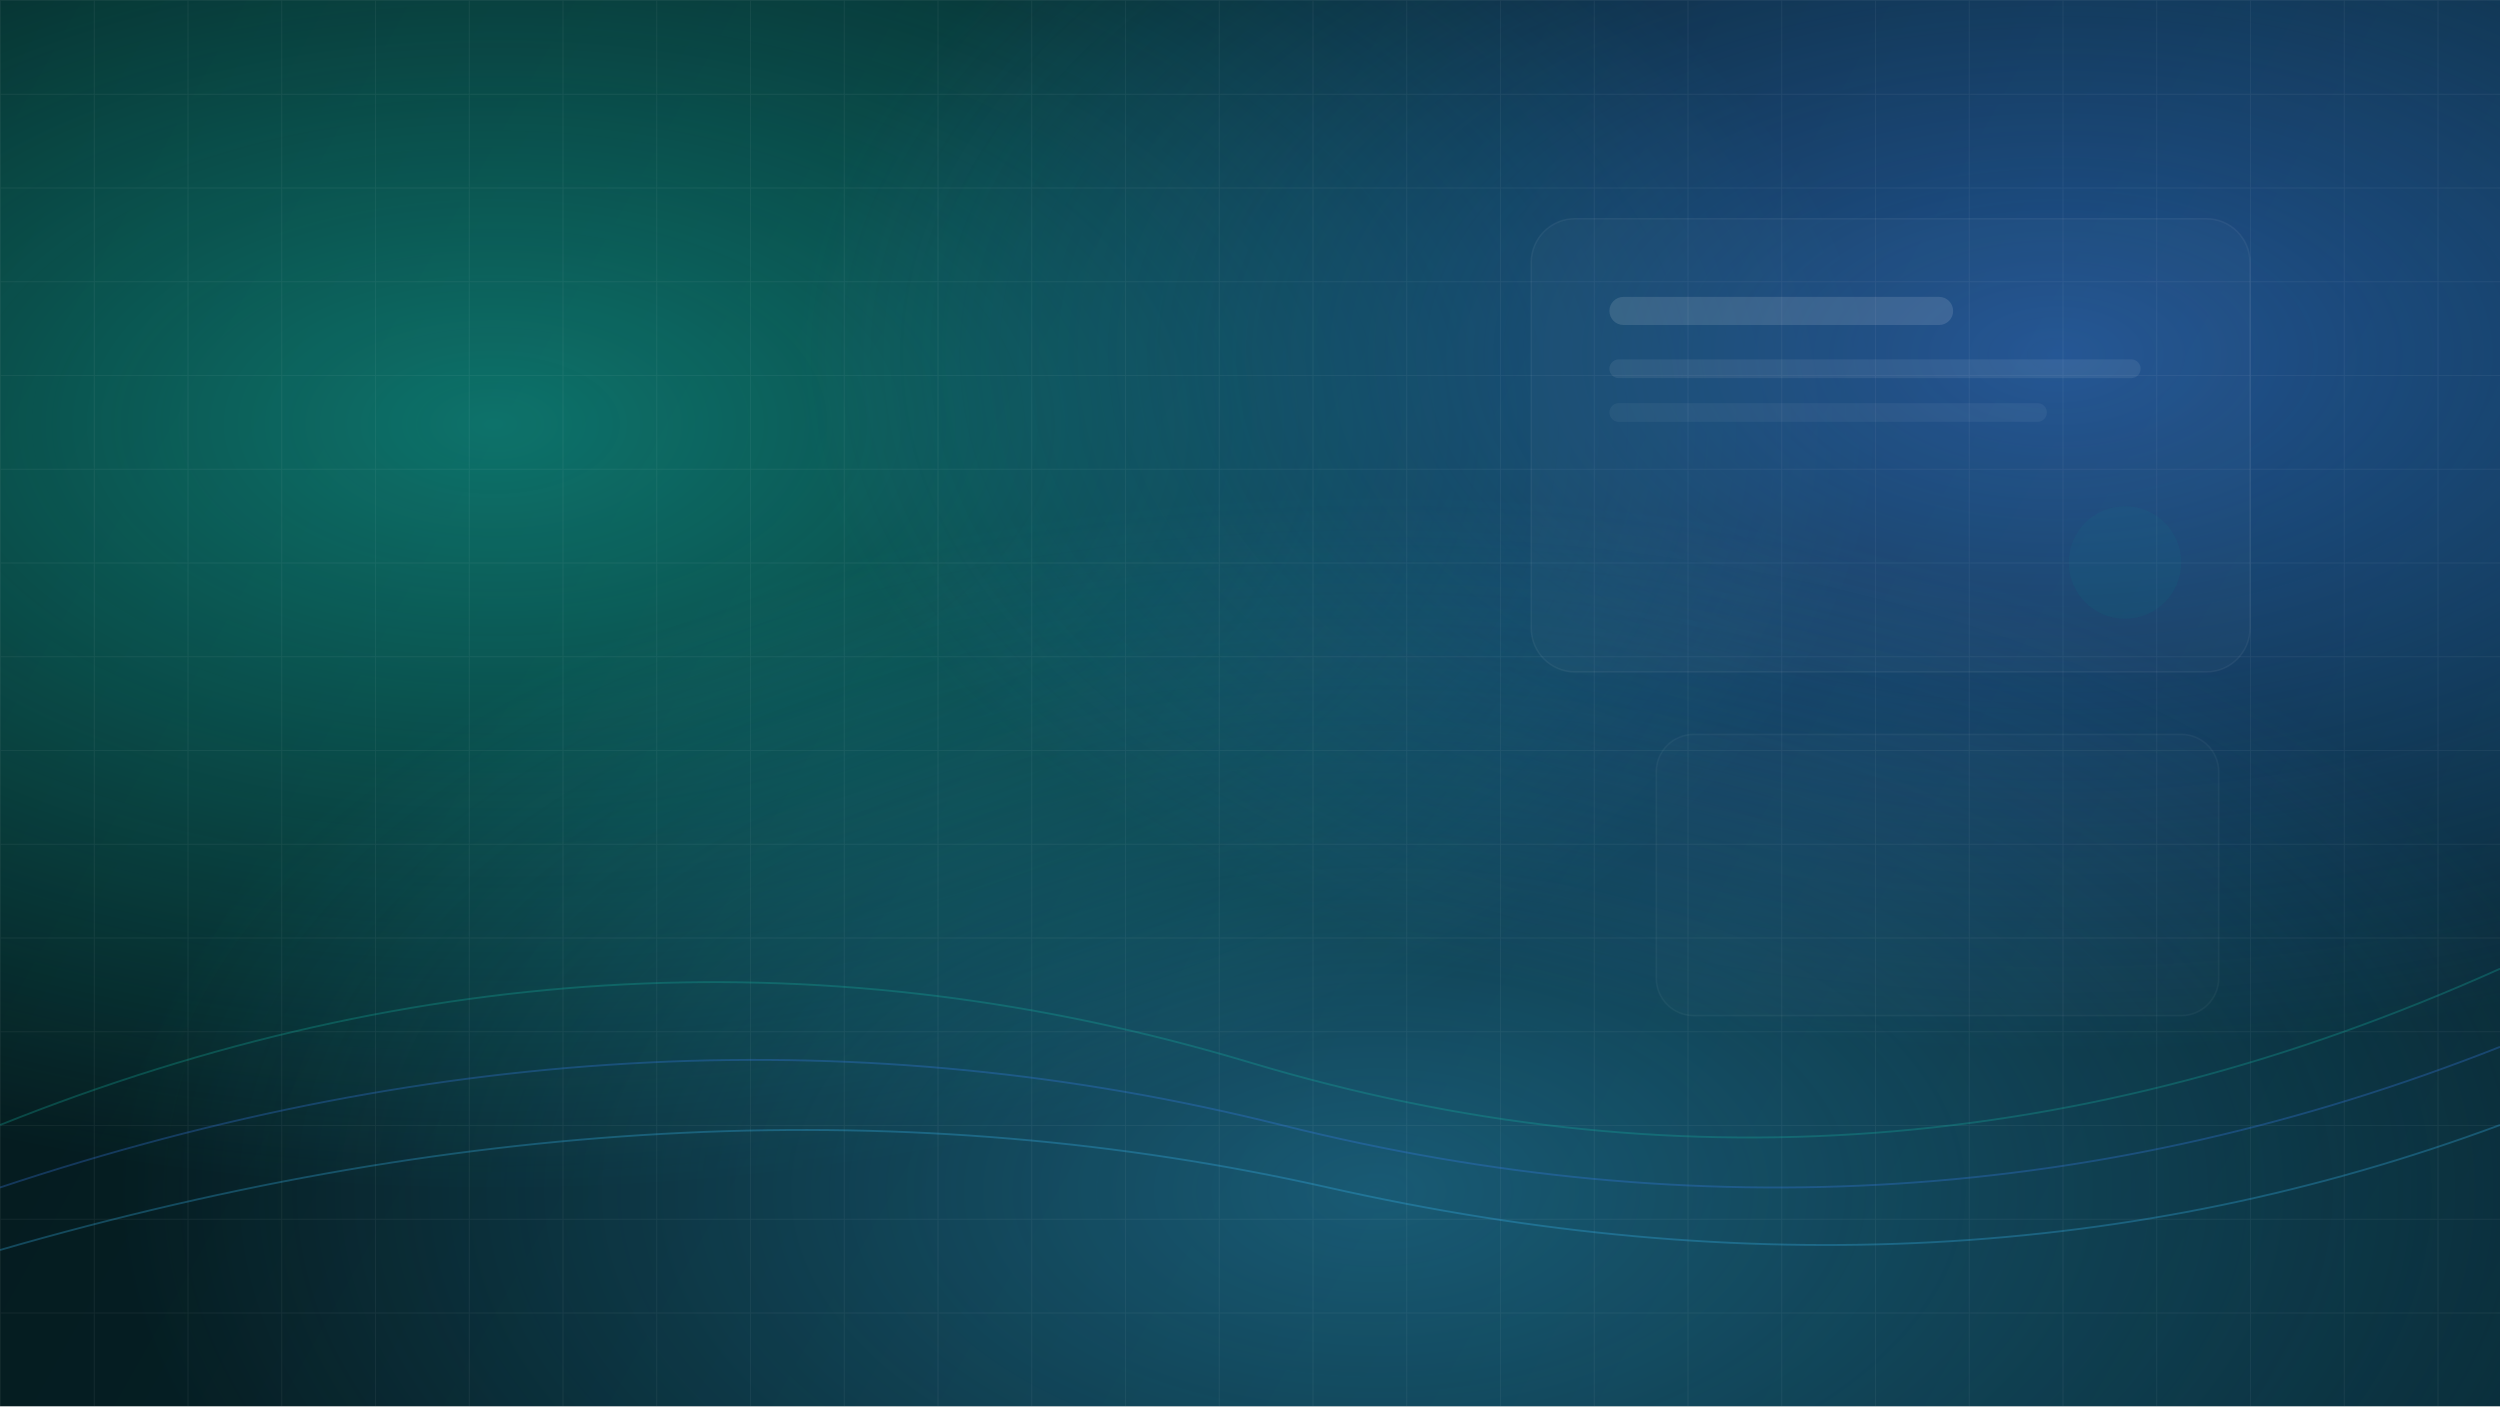
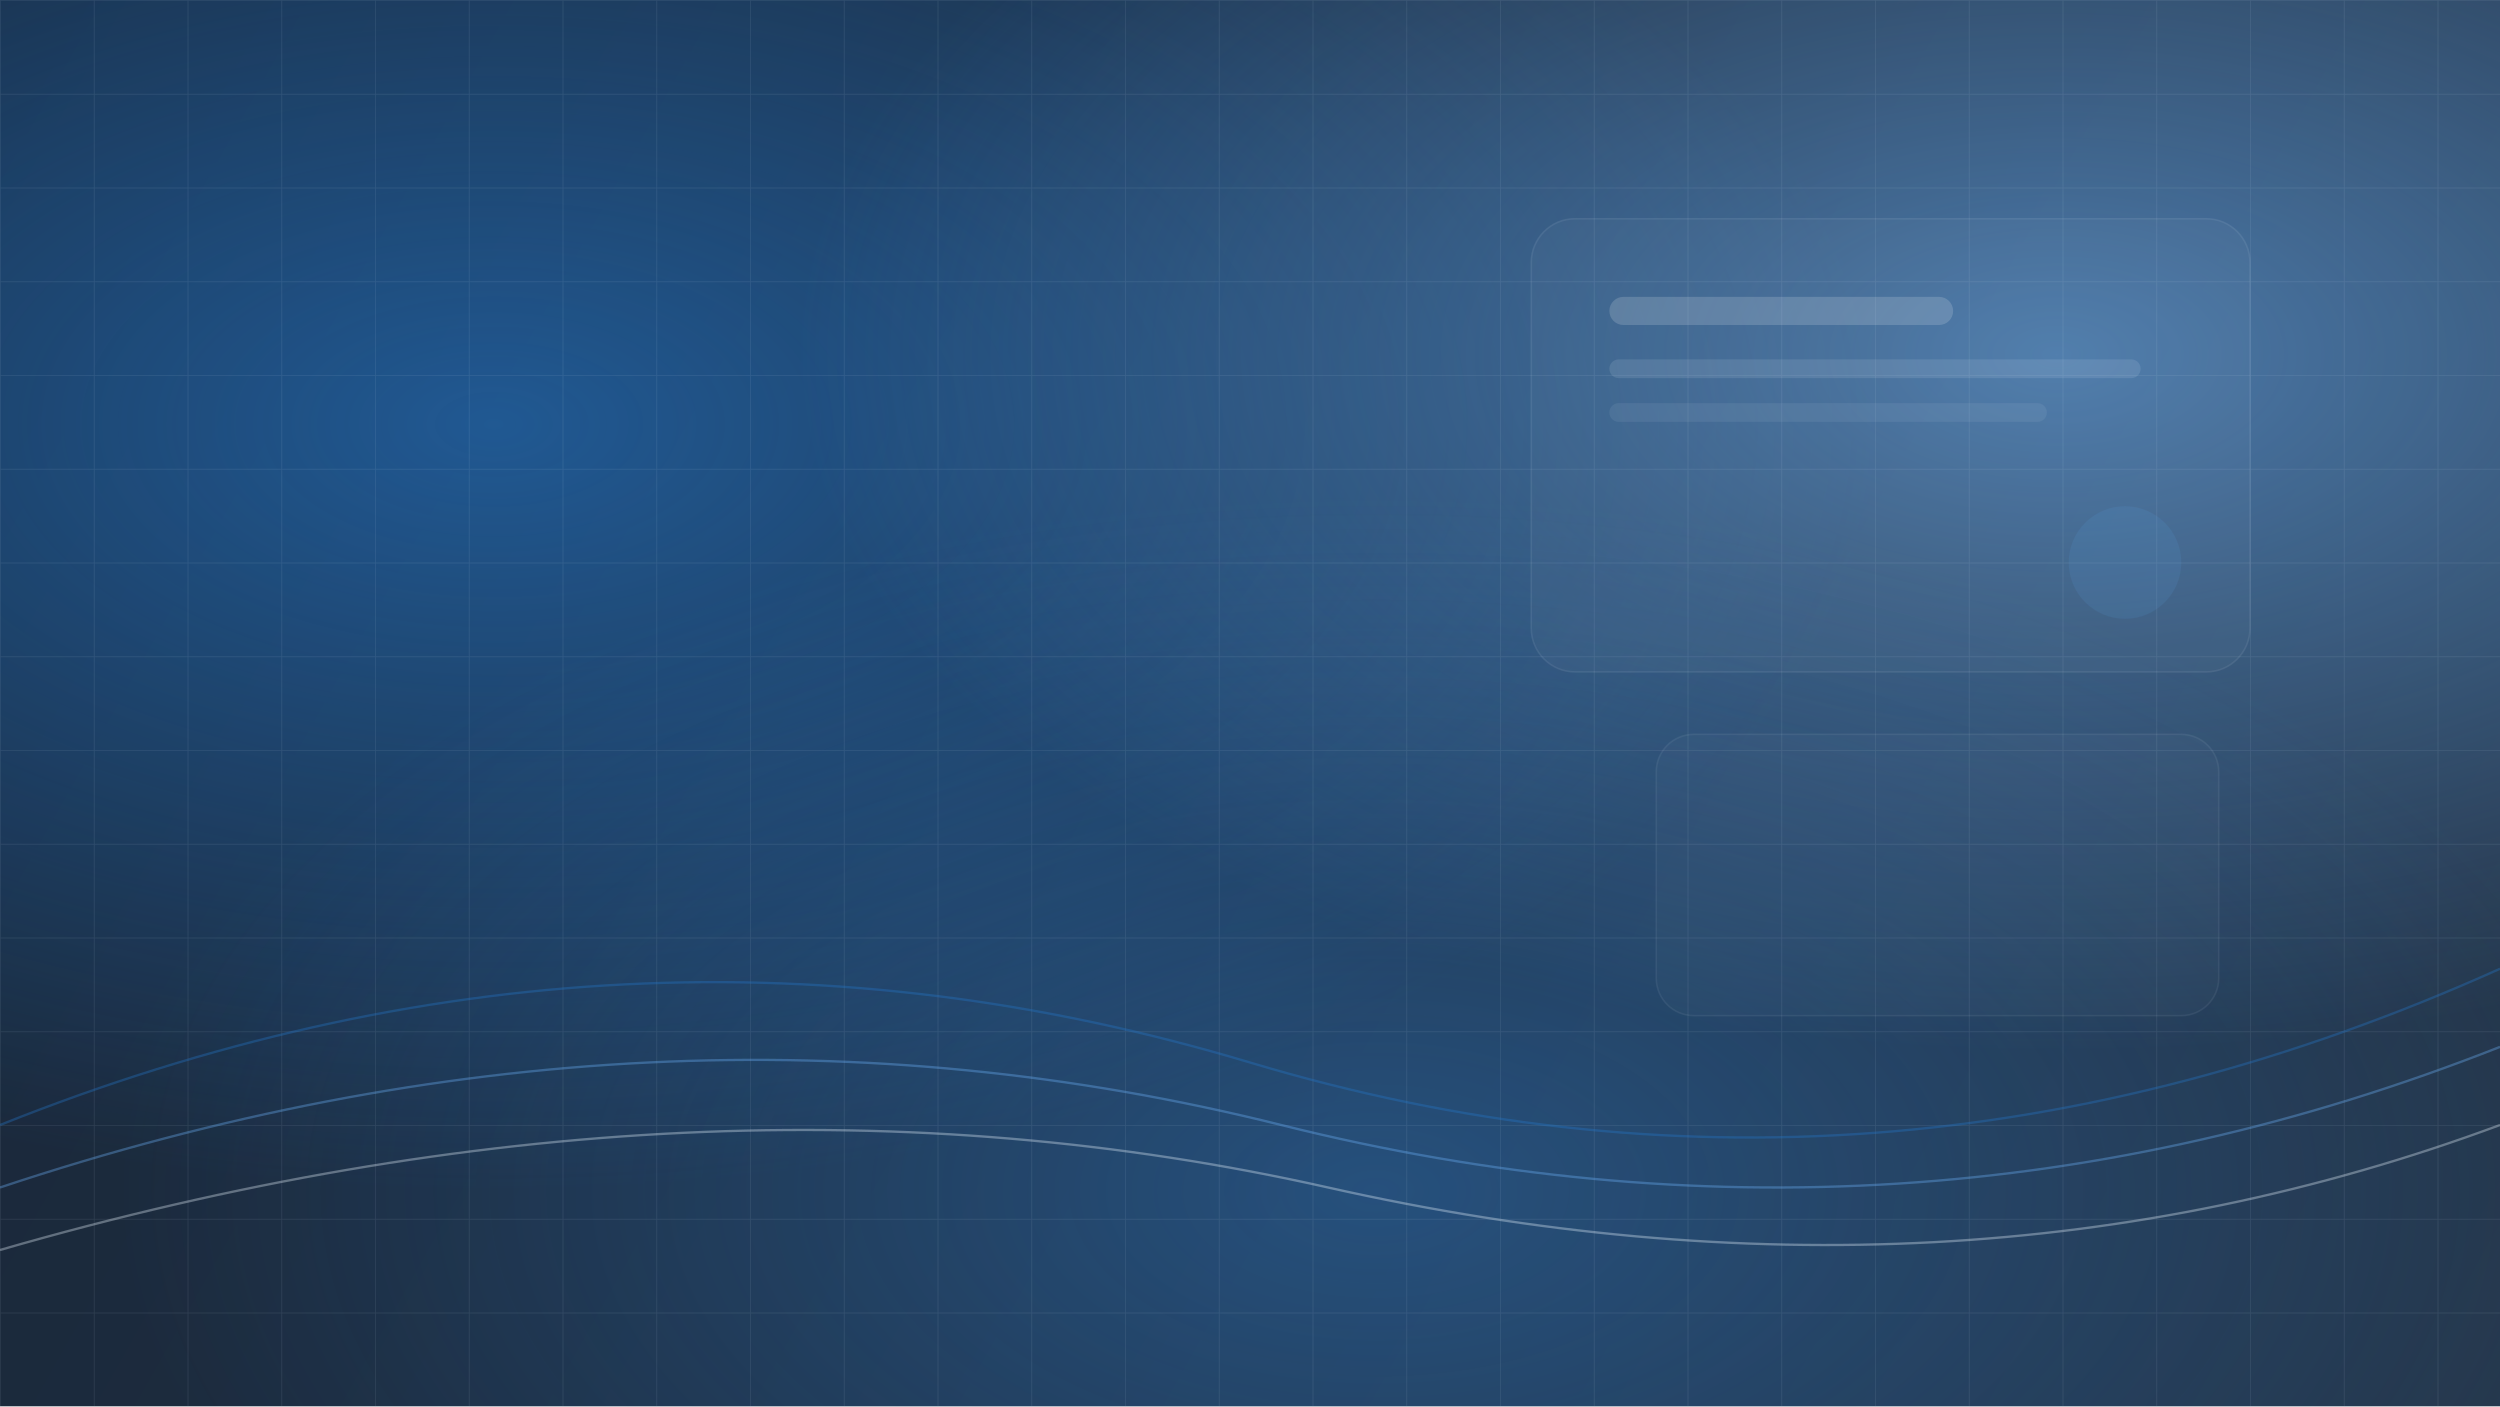
<svg xmlns="http://www.w3.org/2000/svg" viewBox="0 0 1600 900" fill="none">
  <defs>
    <linearGradient id="bg" x1="0" y1="0" x2="1600" y2="900" gradientUnits="userSpaceOnUse">
-       <stop offset="0%" stop-color="#04181a" />
-       <stop offset="100%" stop-color="#092c38" />
+       <stop offset="0%" stop-color="#182638" />
+       <stop offset="100%" stop-color="#25364A" />
    </linearGradient>
    <radialGradient id="orb1" cx="0.2" cy="0.3" r="0.55">
-       <stop offset="0%" stop-color="#14b8a6" stop-opacity="0.55" />
-       <stop offset="100%" stop-color="#14b8a6" stop-opacity="0" />
+       <stop offset="0%" stop-color="#2478CC" stop-opacity="0.6" />
+       <stop offset="100%" stop-color="#2478CC" stop-opacity="0" />
    </radialGradient>
    <radialGradient id="orb2" cx="0.82" cy="0.25" r="0.5">
-       <stop offset="0%" stop-color="#3b82f6" stop-opacity="0.5" />
-       <stop offset="100%" stop-color="#3b82f6" stop-opacity="0" />
+       <stop offset="0%" stop-color="#70B7FF" stop-opacity="0.55" />
+       <stop offset="100%" stop-color="#70B7FF" stop-opacity="0" />
    </radialGradient>
    <radialGradient id="orb3" cx="0.55" cy="0.85" r="0.5">
-       <stop offset="0%" stop-color="#38bdf8" stop-opacity="0.35" />
-       <stop offset="100%" stop-color="#38bdf8" stop-opacity="0" />
+       <stop offset="0%" stop-color="#318CE7" stop-opacity="0.35" />
+       <stop offset="100%" stop-color="#318CE7" stop-opacity="0" />
    </radialGradient>
    <pattern id="grid" width="60" height="60" patternUnits="userSpaceOnUse">
-       <path d="M 60 0 L 0 0 0 60" fill="none" stroke="white" stroke-opacity="0.06" stroke-width="1" />
+       <path d="M 60 0 L 0 0 0 60" fill="none" stroke="#EAF5FF" stroke-opacity="0.09" stroke-width="1" />
    </pattern>
  </defs>
  <rect width="1600" height="900" fill="url(#bg)" />
  <rect width="1600" height="900" fill="url(#orb1)" />
  <rect width="1600" height="900" fill="url(#orb2)" />
  <rect width="1600" height="900" fill="url(#orb3)" />
  <rect width="1600" height="900" fill="url(#grid)" />
-   <g opacity="0.28" stroke="white" stroke-width="1.2">
-     <path d="M0 720 Q 400 560 800 680 T 1600 620" fill="none" stroke="#14b8a6" />
-     <path d="M0 760 Q 420 620 820 720 T 1600 670" fill="none" stroke="#3b82f6" />
-     <path d="M0 800 Q 450 670 850 760 T 1600 720" fill="none" stroke="#38bdf8" />
+   <g opacity="0.34" stroke-width="1.5">
+     <path d="M0 720 Q 400 560 800 680 T 1600 620" fill="none" stroke="#2478CC" />
+     <path d="M0 760 Q 420 620 820 720 T 1600 670" fill="none" stroke="#70B7FF" />
+     <path d="M0 800 Q 450 670 850 760 T 1600 720" fill="none" stroke="#EAF5FF" />
  </g>
-   <g opacity="0.14">
-     <rect x="980" y="140" width="460" height="290" rx="28" fill="white" fill-opacity="0.14" stroke="white" stroke-opacity="0.4" />
-     <rect x="1030" y="190" width="220" height="18" rx="9" fill="white" />
-     <rect x="1030" y="230" width="340" height="12" rx="6" fill="white" fill-opacity="0.6" />
-     <rect x="1030" y="258" width="280" height="12" rx="6" fill="white" fill-opacity="0.4" />
-     <circle cx="1360" cy="360" r="36" fill="#14b8a6" fill-opacity="0.5" />
-     <rect x="1060" y="470" width="360" height="180" rx="24" fill="white" fill-opacity="0.1" stroke="white" stroke-opacity="0.3" />
+   <g opacity="0.18">
+     <rect x="980" y="140" width="460" height="290" rx="28" fill="#FFFFFF" fill-opacity="0.16" stroke="#EAF5FF" stroke-opacity="0.5" />
+     <rect x="1030" y="190" width="220" height="18" rx="9" fill="#FFFFFF" />
+     <rect x="1030" y="230" width="340" height="12" rx="6" fill="#EAF5FF" fill-opacity="0.7" />
+     <rect x="1030" y="258" width="280" height="12" rx="6" fill="#EAF5FF" fill-opacity="0.45" />
+     <circle cx="1360" cy="360" r="36" fill="#70B7FF" fill-opacity="0.6" />
+     <rect x="1060" y="470" width="360" height="180" rx="24" fill="#FFFFFF" fill-opacity="0.12" stroke="#EAF5FF" stroke-opacity="0.4" />
  </g>
</svg>
